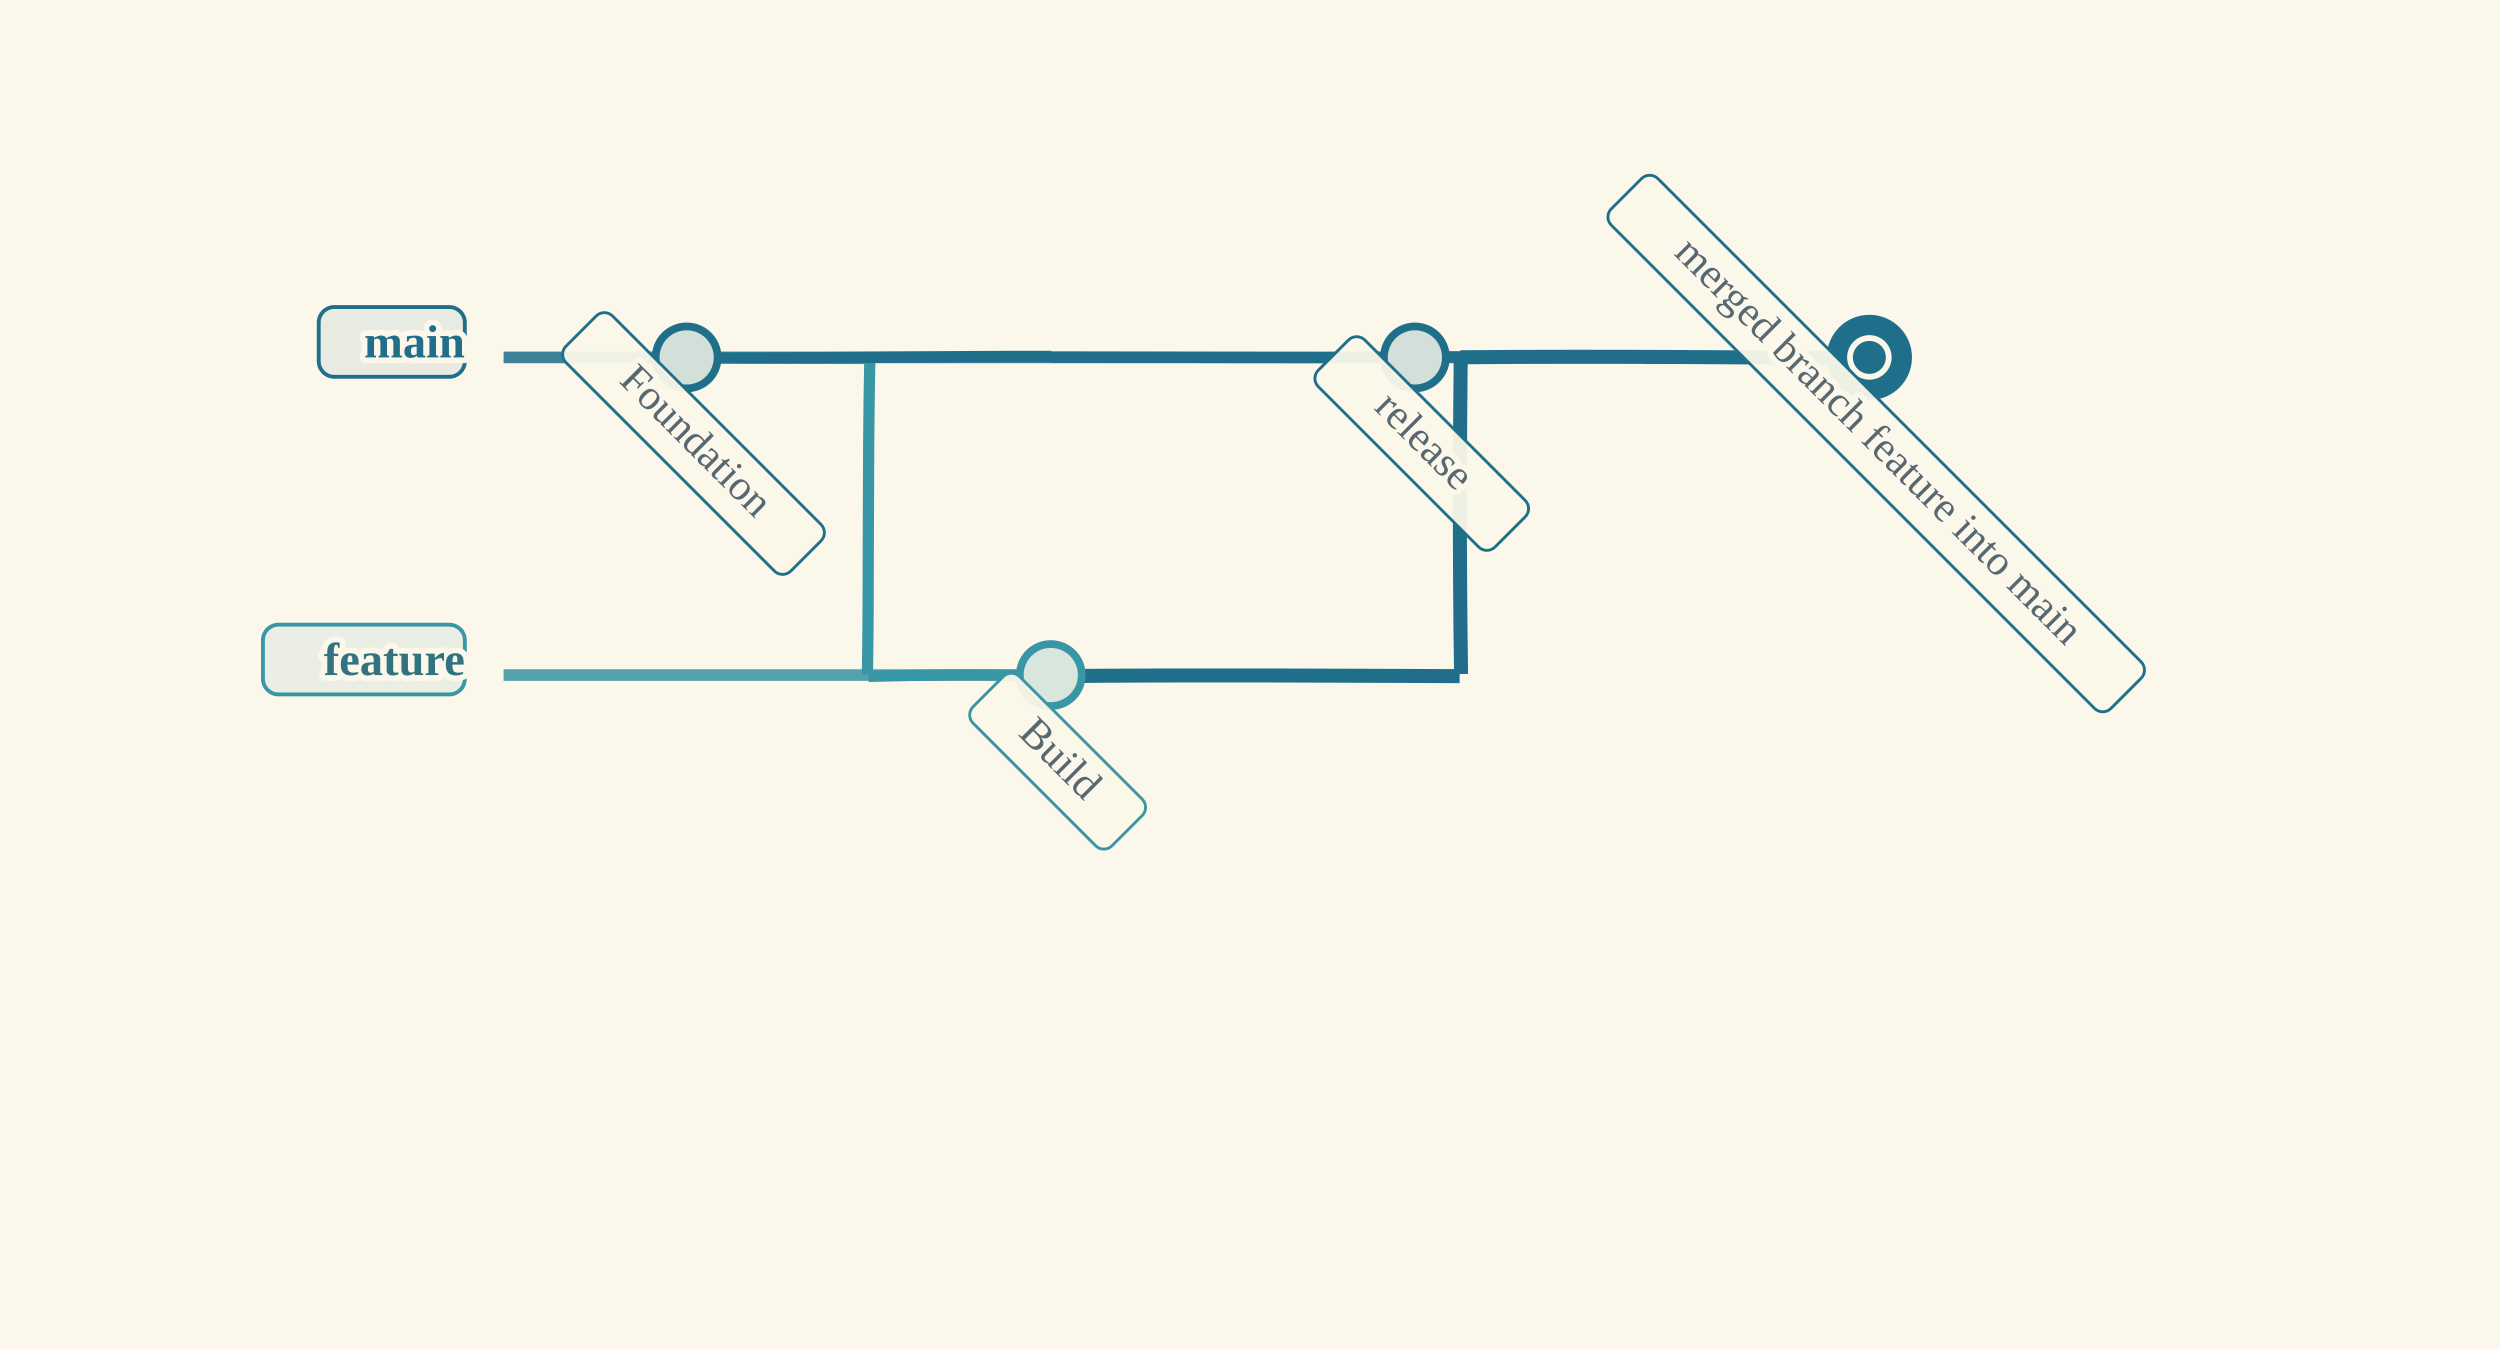
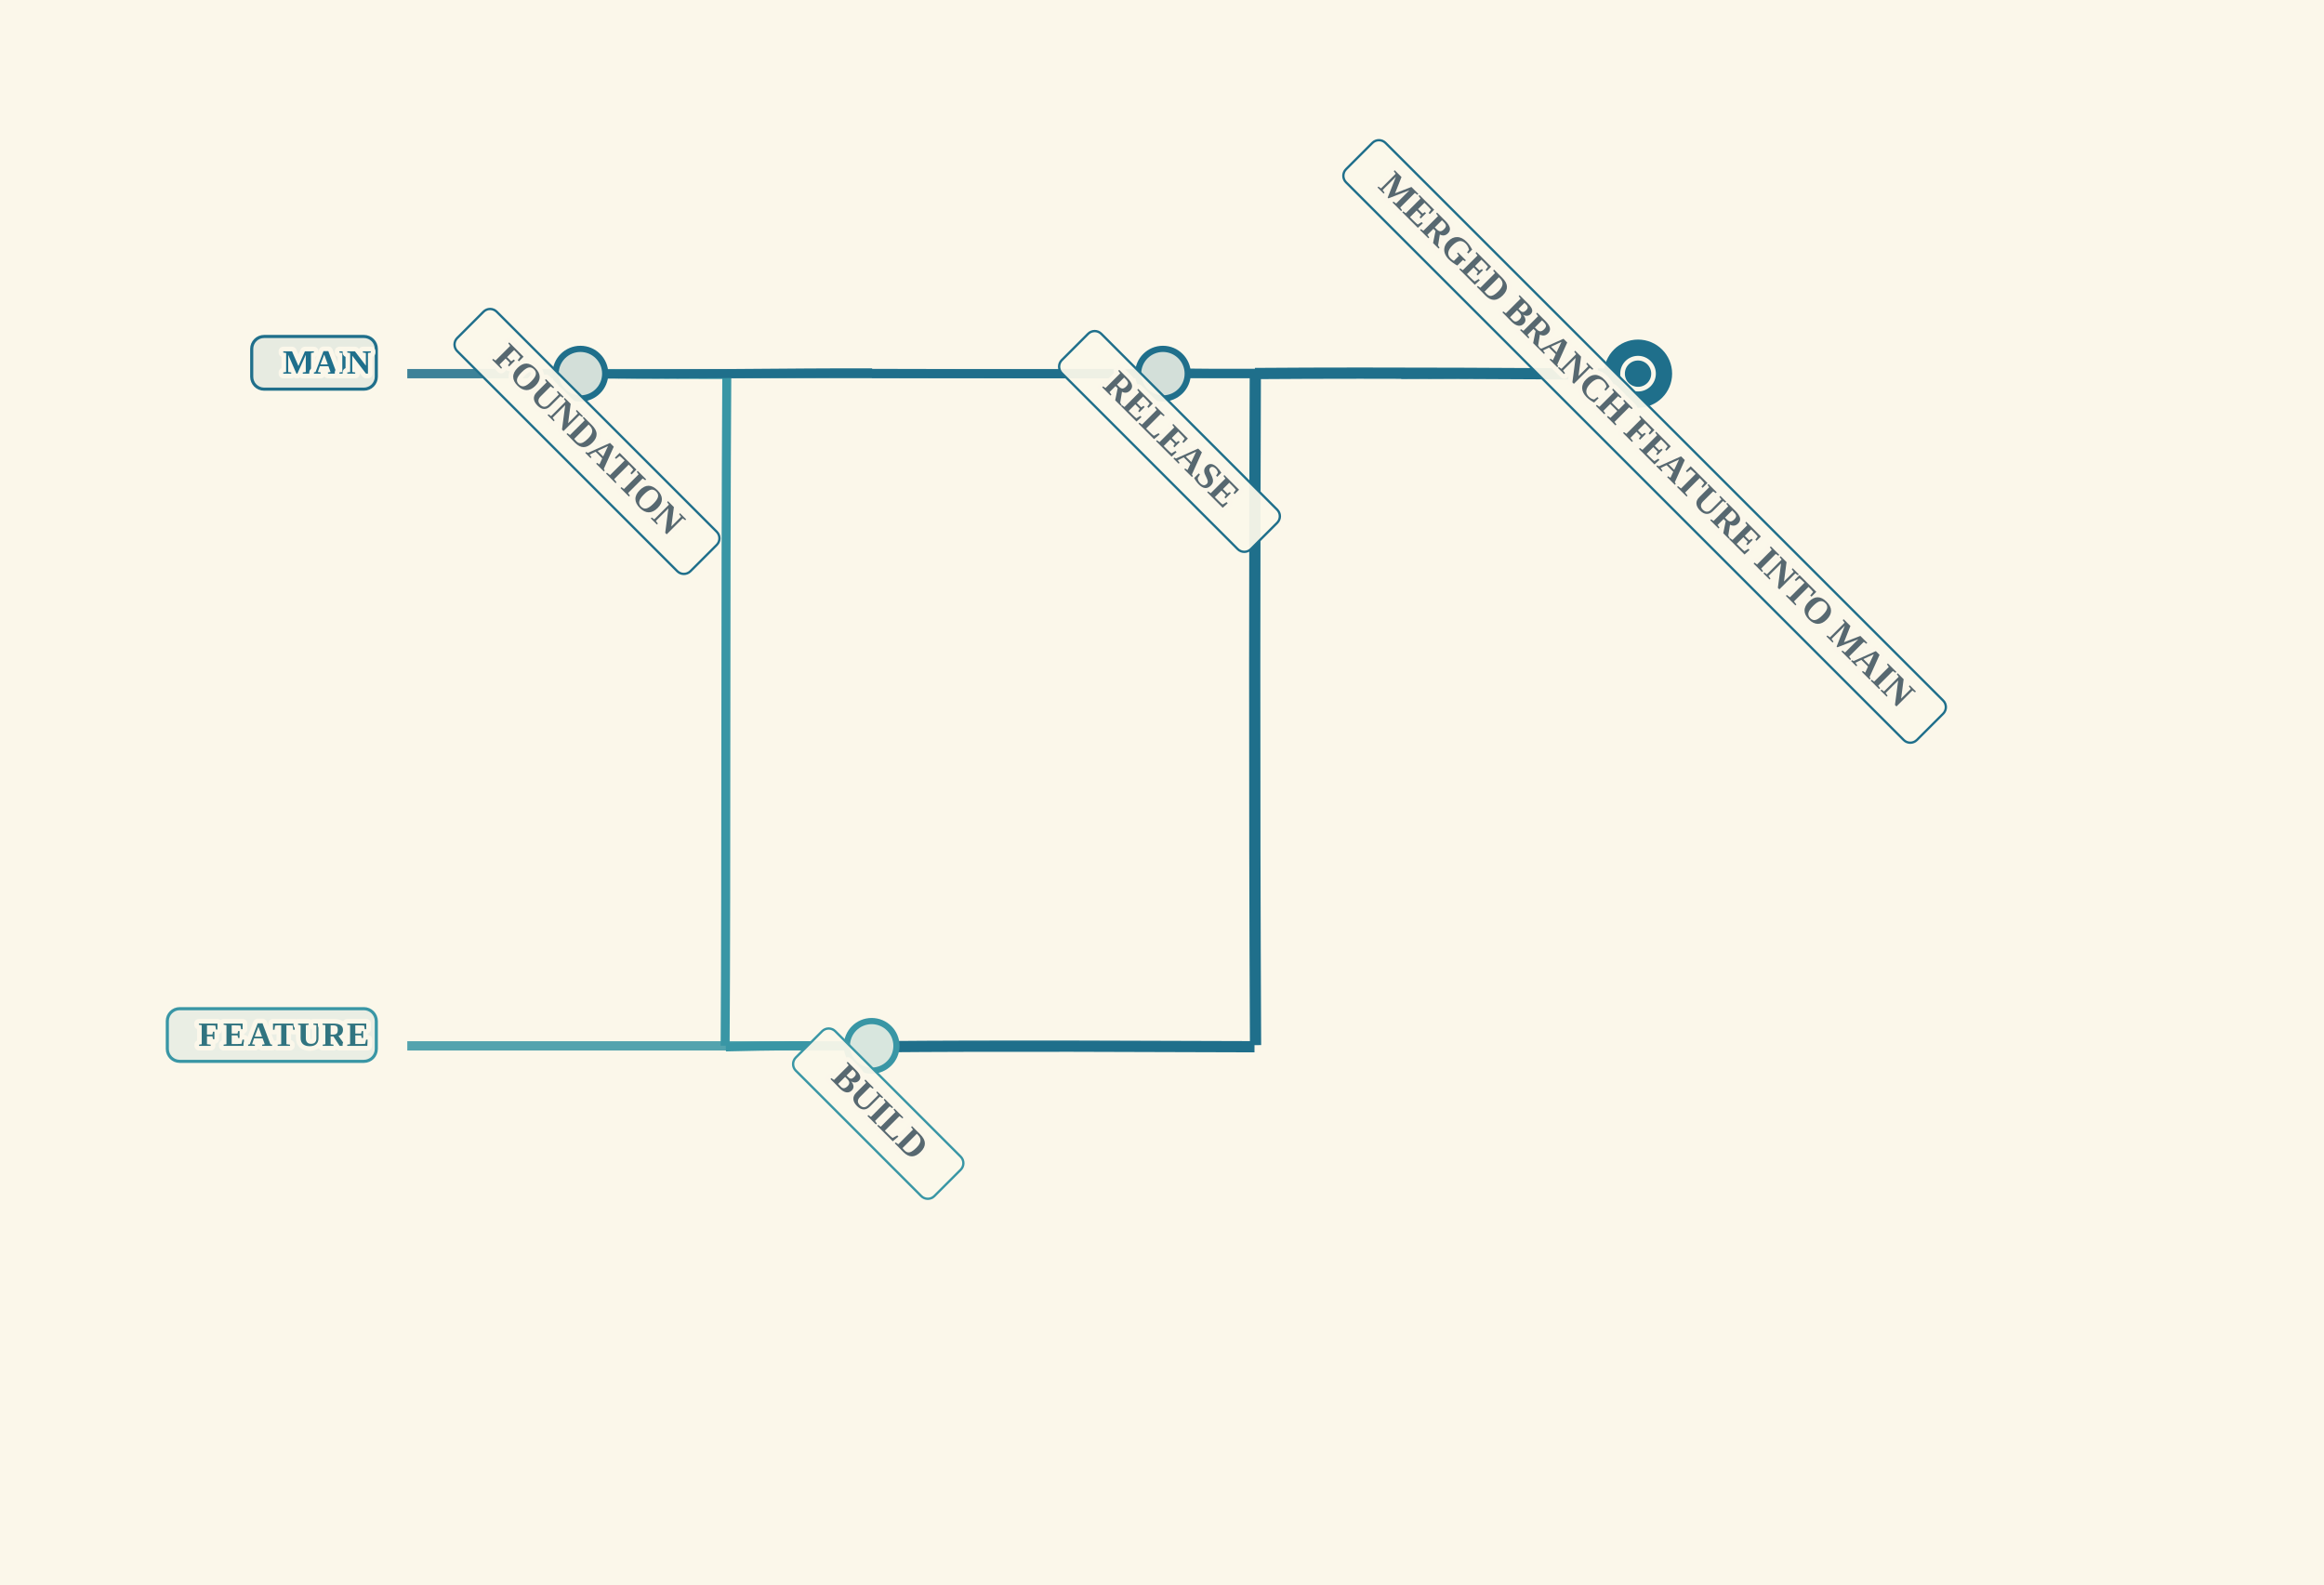
- <svg xmlns="http://www.w3.org/2000/svg" width="645.384" height="348.266" viewBox="0 0 645.384 348.266" style="--bg:#fbf7ea;--fg:#202a2f;--line:#38535e;--accent:#1f6f8b;--muted:#60727a;--surface:#fffaf0;--border:#38535e;--font:Share Tech Mono;background:#fbf7ea" aria-labelledby="gitgraph-title" aria-roledescription="git graph" role="img" class="am-1qn7vzl025o6t8">
+ <svg xmlns="http://www.w3.org/2000/svg" width="750.055" height="511.536" viewBox="0 0 750.055 511.536" style="--bg:#fbf7ea;--fg:#202a2f;--line:#38535e;--accent:#1f6f8b;--muted:#60727a;--surface:#fffaf0;--border:#38535e;--font:Share Tech Mono;background:#fbf7ea" aria-labelledby="gitgraph-title" aria-roledescription="git graph" role="img" class="am-1ia1hut09cezpx">
  <style>
-   .am-1qn7vzl025o6t8 text { font-family: var(--font, 'Share Tech Mono'), system-ui, sans-serif; }
-   svg.am-1qn7vzl025o6t8 {
+   .am-1ia1hut09cezpx text { font-family: var(--font, 'Share Tech Mono'), system-ui, sans-serif; }
+   svg.am-1ia1hut09cezpx {
    /* Derived from --bg and --fg (overridable via --line, --accent, etc.) */
    --_text:          #202a2f;
    --_text-sec:      #60727a;
    --_text-muted:    #60727a;
    --_text-faint:    #858885;
    --_line:          #38535e;
    --_arrow:         #1f6f8b;
    --_node-fill:     #fffaf0;
    --_node-stroke:   #38535e;
    --_group-fill:    #fbf7ea;
    --_group-hdr:     #f0ede1;
    --_inner-stroke:  #e1ded4;
    --_key-badge:     #e5e3d7;
  }
</style>
-   <rect width="645.384" height="348.266" fill="#fbf7ea" data-backdrop="page" />
+   <rect width="750.055" height="511.536" fill="#fbf7ea" data-backdrop="page" />
  <g class="git-branch" data-id="branch:main" data-branch="main" data-role="group">
-     <rect class="git-branch-label-background" x="82.28" y="79.266" width="37.72" height="18" rx="4" fill="#e7ebe1" stroke="#1f6f8b" stroke-width="1" />
-     <line class="git-branch-line" data-branch="main" x1="130" y1="92.266" x2="482.584" y2="92.266" stroke="#1f6f8b" stroke-width="3" opacity="0.86" />
-     <text paint-order="stroke" stroke="#fbf7ea" stroke-width="3" stroke-linejoin="round" stroke-linecap="round" class="git-branch-label" data-branch="main" x="120" y="92.266" text-anchor="end" font-size="12" font-weight="600" fill="#1f6f8b" textLength="27.72" lengthAdjust="spacingAndGlyphs" data-font-metrics="deterministic-fit">main</text>
+     <rect class="git-branch-label-background" x="81.24" y="108.593" width="40.21" height="17" rx="4" fill="#e7ebe1" stroke="#1f6f8b" stroke-width="1" />
+     <line class="git-branch-line" data-branch="main" x1="131.45" y1="120.593" x2="528.665" y2="120.593" stroke="#1f6f8b" stroke-width="3" opacity="0.86" />
+     <text paint-order="stroke" stroke="#fbf7ea" stroke-width="3" stroke-linejoin="round" stroke-linecap="round" x="121.45" y="116.743" class="git-branch-label" data-branch="main" text-anchor="end" font-size="11" font-weight="700" letter-spacing="0.06" fill="#1f6f8b" data-prepared-text="true" dy="3.85">
+       <tspan x="91.24" text-anchor="start" letter-spacing="0" data-text-fragment="true" textLength="9.9" lengthAdjust="spacingAndGlyphs">M</tspan>
+       <tspan x="101.2" text-anchor="start" letter-spacing="0" data-text-fragment="true" textLength="7.92" lengthAdjust="spacingAndGlyphs">A</tspan>
+       <tspan x="109.18" text-anchor="start" letter-spacing="0" data-text-fragment="true" textLength="2.64" lengthAdjust="spacingAndGlyphs">I</tspan>
+       <tspan x="111.88" text-anchor="start" letter-spacing="0" data-text-fragment="true" textLength="9.57" lengthAdjust="spacingAndGlyphs">N</tspan>
+     </text>
  </g>
  <g class="git-branch" data-id="branch:feature" data-branch="feature" data-role="group">
-     <rect class="git-branch-label-background" x="67.88" y="161.266" width="52.12" height="18" rx="4" fill="#eaeee4" stroke="#3996a5" stroke-width="1" />
-     <line class="git-branch-line" data-branch="feature" x1="130" y1="174.266" x2="271.262" y2="174.266" stroke="#3996a5" stroke-width="3" opacity="0.86" />
-     <text paint-order="stroke" stroke="#fbf7ea" stroke-width="3" stroke-linejoin="round" stroke-linecap="round" class="git-branch-label" data-branch="feature" x="120" y="174.266" text-anchor="end" font-size="12" font-weight="600" fill="#317480" textLength="42.12" lengthAdjust="spacingAndGlyphs" data-font-metrics="deterministic-fit">feature</text>
+     <rect class="git-branch-label-background" x="54" y="325.536" width="67.45" height="17" rx="4" fill="#eaeee4" stroke="#3996a5" stroke-width="1" />
+     <line class="git-branch-line" data-branch="feature" x1="131.45" y1="337.536" x2="281.325" y2="337.536" stroke="#3996a5" stroke-width="3" opacity="0.86" />
+     <text paint-order="stroke" stroke="#fbf7ea" stroke-width="3" stroke-linejoin="round" stroke-linecap="round" x="121.45" y="333.686" class="git-branch-label" data-branch="feature" text-anchor="end" font-size="11" font-weight="700" letter-spacing="0.06" fill="#317480" data-prepared-text="true" dy="3.85">
+       <tspan x="64" text-anchor="start" letter-spacing="0" data-text-fragment="true" textLength="7.92" lengthAdjust="spacingAndGlyphs">F</tspan>
+       <tspan x="71.98" text-anchor="start" letter-spacing="0" data-text-fragment="true" textLength="7.92" lengthAdjust="spacingAndGlyphs">E</tspan>
+       <tspan x="79.96" text-anchor="start" letter-spacing="0" data-text-fragment="true" textLength="7.92" lengthAdjust="spacingAndGlyphs">A</tspan>
+       <tspan x="87.94" text-anchor="start" letter-spacing="0" data-text-fragment="true" textLength="7.92" lengthAdjust="spacingAndGlyphs">T</tspan>
+       <tspan x="95.92" text-anchor="start" letter-spacing="0" data-text-fragment="true" textLength="7.92" lengthAdjust="spacingAndGlyphs">U</tspan>
+       <tspan x="103.9" text-anchor="start" letter-spacing="0" data-text-fragment="true" textLength="7.92" lengthAdjust="spacingAndGlyphs">R</tspan>
+       <tspan x="111.88" text-anchor="start" letter-spacing="0" data-text-fragment="true" textLength="9.57" lengthAdjust="spacingAndGlyphs">E</tspan>
+     </text>
  </g>
-   <polyline stroke-opacity="0" class="git-edge git-edge-parent" data-from="base" data-to="work" points="177.262,92.266 224.262,92.266 224.262,174.266 271.262,174.266" fill="none" stroke="#3996a5" stroke-width="2" data-relationship="parent" data-direction="forward" data-id="base-&gt;work" data-role="edge" role="graphics-symbol" aria-roledescription="relation" aria-label="base to work" />
-   <path d="M177.14 92.11 C189.86 92.47, 202.09 92.5, 224.35 92.55 M224.55 92.56 C223.95 121.87, 224.34 152.04, 223.92 174.22 M224.2 174.61 C238.15 174.28, 252.56 173.97, 271.52 174.55" fill="none" stroke="#3996a5" stroke-width="2.9" stroke-linecap="butt" stroke-linejoin="miter" stroke-miterlimit="4" />
-   <polyline stroke-opacity="0" class="git-edge git-edge-parent" data-from="base" data-to="release" points="177.262,92.266 271.262,92.266 271.262,92.266 365.262,92.266" fill="none" stroke="#1f6f8b" stroke-width="2" data-relationship="parent" data-direction="forward" data-id="base-&gt;release" data-role="edge" role="graphics-symbol" aria-roledescription="relation" aria-label="base to release" />
-   <path d="M176.99 92.41 C211.25 92.52, 244.85 91.94, 271.4 92.01 M271.26 92.27 C271.26 92.27, 271.26 92.27, 271.26 92.27 M271.33 92.19 C302.5 92.21, 334.05 92.41, 365.41 92.26" fill="none" stroke="#1f6f8b" stroke-width="2.9" stroke-linecap="butt" stroke-linejoin="miter" stroke-miterlimit="4" />
-   <polyline stroke-opacity="0" class="git-edge git-edge-parent" data-from="release" data-to="merge" points="365.262,92.266 423.923,92.266 423.923,92.266 482.584,92.266" fill="none" stroke="#1f6f8b" stroke-width="2" data-relationship="parent" data-direction="forward" data-id="release-&gt;merge" data-role="edge" role="graphics-symbol" aria-roledescription="relation" aria-label="release to merge" />
-   <path d="M365.05 91.93 C381.56 92.45, 397.36 91.92, 424.28 91.99 M423.92 92.27 C423.92 92.27, 423.92 92.27, 423.92 92.27 M424.15 92.49 C446.44 92.41, 468.95 91.94, 482.75 92.54" fill="none" stroke="#1f6f8b" stroke-width="2.9" stroke-linecap="butt" stroke-linejoin="miter" stroke-miterlimit="4" />
-   <polyline stroke-opacity="0" class="git-edge git-edge-merge" data-from="work" data-to="merge" points="271.262,174.266 376.923,174.266 376.923,92.266 482.584,92.266" fill="none" stroke="#1f6f8b" stroke-width="2.5" data-relationship="merge" data-direction="forward" data-id="work-&gt;merge" data-role="edge" role="graphics-symbol" aria-roledescription="relation" aria-label="work to merge" />
-   <path d="M271.54 174.56 C308.95 174.17, 345.96 174.45, 376.81 174.55 M377.18 174 C376.69 142.37, 376.89 109.89, 377.09 92.24 M376.96 92.23 C415.95 91.89, 454.56 92.32, 482.81 92.45" fill="none" stroke="#1f6f8b" stroke-width="3.625" stroke-linecap="butt" stroke-linejoin="miter" stroke-miterlimit="4" />
+   <polyline stroke-opacity="0" class="git-edge git-edge-parent" data-from="base" data-to="work" points="187.325,120.593 234.325,120.593 234.325,337.536 281.325,337.536" fill="none" stroke="#3996a5" stroke-width="2" data-relationship="parent" data-direction="forward" data-id="base-&gt;work" data-role="edge" role="graphics-symbol" aria-roledescription="relation" aria-label="base to work" />
+   <path d="M187.2 120.43 C199.93 120.8, 212.16 120.83, 234.42 120.87 M234.57 120.85 C234.08 199.56, 234.42 279.02, 234.03 337.49 M234.26 337.88 C248.21 337.55, 262.62 337.24, 281.58 337.82" fill="none" stroke="#3996a5" stroke-width="2.9" stroke-linecap="butt" stroke-linejoin="miter" stroke-miterlimit="4" />
+   <polyline stroke-opacity="0" class="git-edge git-edge-parent" data-from="base" data-to="release" points="187.325,120.593 281.325,120.593 281.325,120.593 375.325,120.593" fill="none" stroke="#1f6f8b" stroke-width="2" data-relationship="parent" data-direction="forward" data-id="base-&gt;release" data-role="edge" role="graphics-symbol" aria-roledescription="relation" aria-label="base to release" />
+   <path d="M187.05 120.74 C221.32 120.85, 254.91 120.27, 281.47 120.33 M281.32 120.59 C281.32 120.59, 281.32 120.59, 281.32 120.59 M281.39 120.51 C312.56 120.54, 344.12 120.73, 375.47 120.59" fill="none" stroke="#1f6f8b" stroke-width="2.9" stroke-linecap="butt" stroke-linejoin="miter" stroke-miterlimit="4" />
+   <polyline stroke-opacity="0" class="git-edge git-edge-parent" data-from="release" data-to="merge" points="375.325,120.593 451.995,120.593 451.995,120.593 528.665,120.593" fill="none" stroke="#1f6f8b" stroke-width="2" data-relationship="parent" data-direction="forward" data-id="release-&gt;merge" data-role="edge" role="graphics-symbol" aria-roledescription="relation" aria-label="release to merge" />
+   <path d="M375.12 120.26 C396.52 120.78, 417.22 120.25, 452.35 120.32 M452 120.59 C452 120.59, 452 120.59, 452 120.59 M452.23 120.82 C481.42 120.74, 510.84 120.27, 528.84 120.87" fill="none" stroke="#1f6f8b" stroke-width="2.9" stroke-linecap="butt" stroke-linejoin="miter" stroke-miterlimit="4" />
+   <polyline stroke-opacity="0" class="git-edge git-edge-merge" data-from="work" data-to="merge" points="281.325,337.536 404.995,337.536 404.995,120.593 528.665,120.593" fill="none" stroke="#1f6f8b" stroke-width="2.5" data-relationship="merge" data-direction="forward" data-id="work-&gt;merge" data-role="edge" role="graphics-symbol" aria-roledescription="relation" aria-label="work to merge" />
+   <path d="M281.6 337.83 C325.41 337.44, 368.81 337.72, 404.88 337.82 M405.22 337.3 C404.79 252.84, 404.97 167.63, 405.14 120.57 M405.03 120.55 C450.62 120.21, 495.83 120.65, 528.89 120.77" fill="none" stroke="#1f6f8b" stroke-width="3.625" stroke-linecap="butt" stroke-linejoin="miter" stroke-miterlimit="4" />
  <g class="git-commit type-normal" data-id="base" data-branch="main" data-commit-type="NORMAL" data-role="node">
-     <circle cx="177.262" cy="92.266" r="8" fill="#d3dfd9" stroke="#1f6f8b" stroke-width="2" />
-     <rect class="git-commit-label-background" x="136.222" y="105.266" width="82.08" height="17" rx="3" fill="#fbf7ea" fill-opacity="0.94" stroke="#1f6f8b" stroke-width="0.75" transform="rotate(45 177.262 116.266)" />
-     <text paint-order="stroke" stroke="#fbf7ea" stroke-width="3" stroke-linejoin="round" stroke-linecap="round" class="git-commit-label" x="177.262" y="116.266" text-anchor="middle" font-size="11" fill="#576870" transform="rotate(45 177.262 116.266)" textLength="55.11" lengthAdjust="spacingAndGlyphs" data-font-metrics="deterministic-fit">Foundation</text>
+     <circle cx="187.325" cy="120.593" r="8" fill="#d3dfd9" stroke="#1f6f8b" stroke-width="2" />
+     <rect class="git-commit-label-background" x="134.105" y="132.593" width="106.44" height="18" rx="3" fill="#fbf7ea" fill-opacity="0.94" stroke="#1f6f8b" stroke-width="0.75" transform="rotate(45 187.325 144.593)" />
+     <text paint-order="stroke" stroke="#fbf7ea" stroke-width="3" stroke-linejoin="round" stroke-linecap="round" x="187.325" y="140.393" class="git-commit-label" text-anchor="middle" font-size="12" font-weight="700" letter-spacing="0" fill="#576870" transform="rotate(45 187.325 144.593)" data-prepared-text="true" dy="4.2" textLength="82.44" lengthAdjust="spacingAndGlyphs" data-font-metrics="deterministic-fit">FOUNDATION</text>
  </g>
  <g class="git-commit type-normal" data-id="work" data-branch="feature" data-commit-type="NORMAL" data-role="node">
-     <circle cx="271.262" cy="174.266" r="8" fill="#d8e6de" stroke="#3996a5" stroke-width="2" />
-     <rect class="git-commit-label-background" x="245.897" y="187.266" width="50.73" height="17" rx="3" fill="#fbf7ea" fill-opacity="0.94" stroke="#3996a5" stroke-width="0.75" transform="rotate(45 271.262 198.266)" />
-     <text paint-order="stroke" stroke="#fbf7ea" stroke-width="3" stroke-linejoin="round" stroke-linecap="round" class="git-commit-label" x="271.262" y="198.266" text-anchor="middle" font-size="11" fill="#576870" transform="rotate(45 271.262 198.266)" textLength="25.41" lengthAdjust="spacingAndGlyphs" data-font-metrics="deterministic-fit">Build</text>
+     <circle cx="281.325" cy="337.536" r="8" fill="#d8e6de" stroke="#3996a5" stroke-width="2" />
+     <rect class="git-commit-label-background" x="249.705" y="349.536" width="63.24" height="18" rx="3" fill="#fbf7ea" fill-opacity="0.94" stroke="#3996a5" stroke-width="0.75" transform="rotate(45 281.325 361.536)" />
+     <text paint-order="stroke" stroke="#fbf7ea" stroke-width="3" stroke-linejoin="round" stroke-linecap="round" x="281.325" y="357.336" class="git-commit-label" text-anchor="middle" font-size="12" font-weight="700" letter-spacing="0" fill="#576870" transform="rotate(45 281.325 361.536)" data-prepared-text="true" dy="4.2" textLength="39.24" lengthAdjust="spacingAndGlyphs" data-font-metrics="deterministic-fit">BUILD</text>
  </g>
  <g class="git-commit type-normal" data-id="release" data-branch="main" data-commit-type="NORMAL" data-role="node">
-     <circle cx="365.262" cy="92.266" r="8" fill="#d3dfd9" stroke="#1f6f8b" stroke-width="2" />
-     <rect class="git-commit-label-background" x="333" y="105.266" width="64.524" height="17" rx="3" fill="#fbf7ea" fill-opacity="0.94" stroke="#1f6f8b" stroke-width="0.75" transform="rotate(45 365.262 116.266)" />
-     <text paint-order="stroke" stroke="#fbf7ea" stroke-width="3" stroke-linejoin="round" stroke-linecap="round" class="git-commit-label" x="365.262" y="116.266" text-anchor="middle" font-size="11" fill="#576870" transform="rotate(45 365.262 116.266)" textLength="38.478" lengthAdjust="spacingAndGlyphs" data-font-metrics="deterministic-fit">release</text>
+     <circle cx="375.325" cy="120.593" r="8" fill="#d3dfd9" stroke="#1f6f8b" stroke-width="2" />
+     <rect class="git-commit-label-background" x="332.185" y="132.593" width="86.28" height="18" rx="3" fill="#fbf7ea" fill-opacity="0.94" stroke="#1f6f8b" stroke-width="0.75" transform="rotate(45 375.325 144.593)" />
+     <text paint-order="stroke" stroke="#fbf7ea" stroke-width="3" stroke-linejoin="round" stroke-linecap="round" x="375.325" y="140.393" class="git-commit-label" text-anchor="middle" font-size="12" font-weight="700" letter-spacing="0" fill="#576870" transform="rotate(45 375.325 144.593)" data-prepared-text="true" dy="4.2" textLength="62.28" lengthAdjust="spacingAndGlyphs" data-font-metrics="deterministic-fit">RELEASE</text>
  </g>
  <g class="git-commit type-merge" data-id="merge" data-branch="main" data-commit-type="MERGE" data-role="node">
-     <circle cx="482.584" cy="92.266" r="10" fill="#1f6f8b" stroke="#1f6f8b" stroke-width="2" />
-     <circle cx="482.584" cy="92.266" r="5" fill="none" stroke="#fbf7ea" stroke-width="1.5" />
-     <rect class="git-commit-label-background" x="391.384" y="105.266" width="182.4" height="17" rx="3" fill="#fbf7ea" fill-opacity="0.94" stroke="#1f6f8b" stroke-width="0.75" transform="rotate(45 482.584 116.266)" />
-     <text paint-order="stroke" stroke="#fbf7ea" stroke-width="3" stroke-linejoin="round" stroke-linecap="round" class="git-commit-label" x="482.584" y="116.266" text-anchor="middle" font-size="11" fill="#576870" transform="rotate(45 482.584 116.266)" textLength="150.15" lengthAdjust="spacingAndGlyphs" data-font-metrics="deterministic-fit">merged branch feature into main</text>
+     <circle cx="528.665" cy="120.593" r="10" fill="#1f6f8b" stroke="#1f6f8b" stroke-width="2" />
+     <circle cx="528.665" cy="120.593" r="5" fill="none" stroke="#fbf7ea" stroke-width="1.5" />
+     <rect class="git-commit-label-background" x="398.405" y="132.593" width="260.52" height="18" rx="3" fill="#fbf7ea" fill-opacity="0.94" stroke="#1f6f8b" stroke-width="0.75" transform="rotate(45 528.665 144.593)" />
+     <text paint-order="stroke" stroke="#fbf7ea" stroke-width="3" stroke-linejoin="round" stroke-linecap="round" x="528.665" y="140.393" class="git-commit-label" text-anchor="middle" font-size="12" font-weight="700" letter-spacing="0" fill="#576870" transform="rotate(45 528.665 144.593)" data-prepared-text="true" dy="4.2" textLength="236.52" lengthAdjust="spacingAndGlyphs" data-font-metrics="deterministic-fit">MERGED BRANCH FEATURE INTO MAIN</text>
  </g>
</svg>
